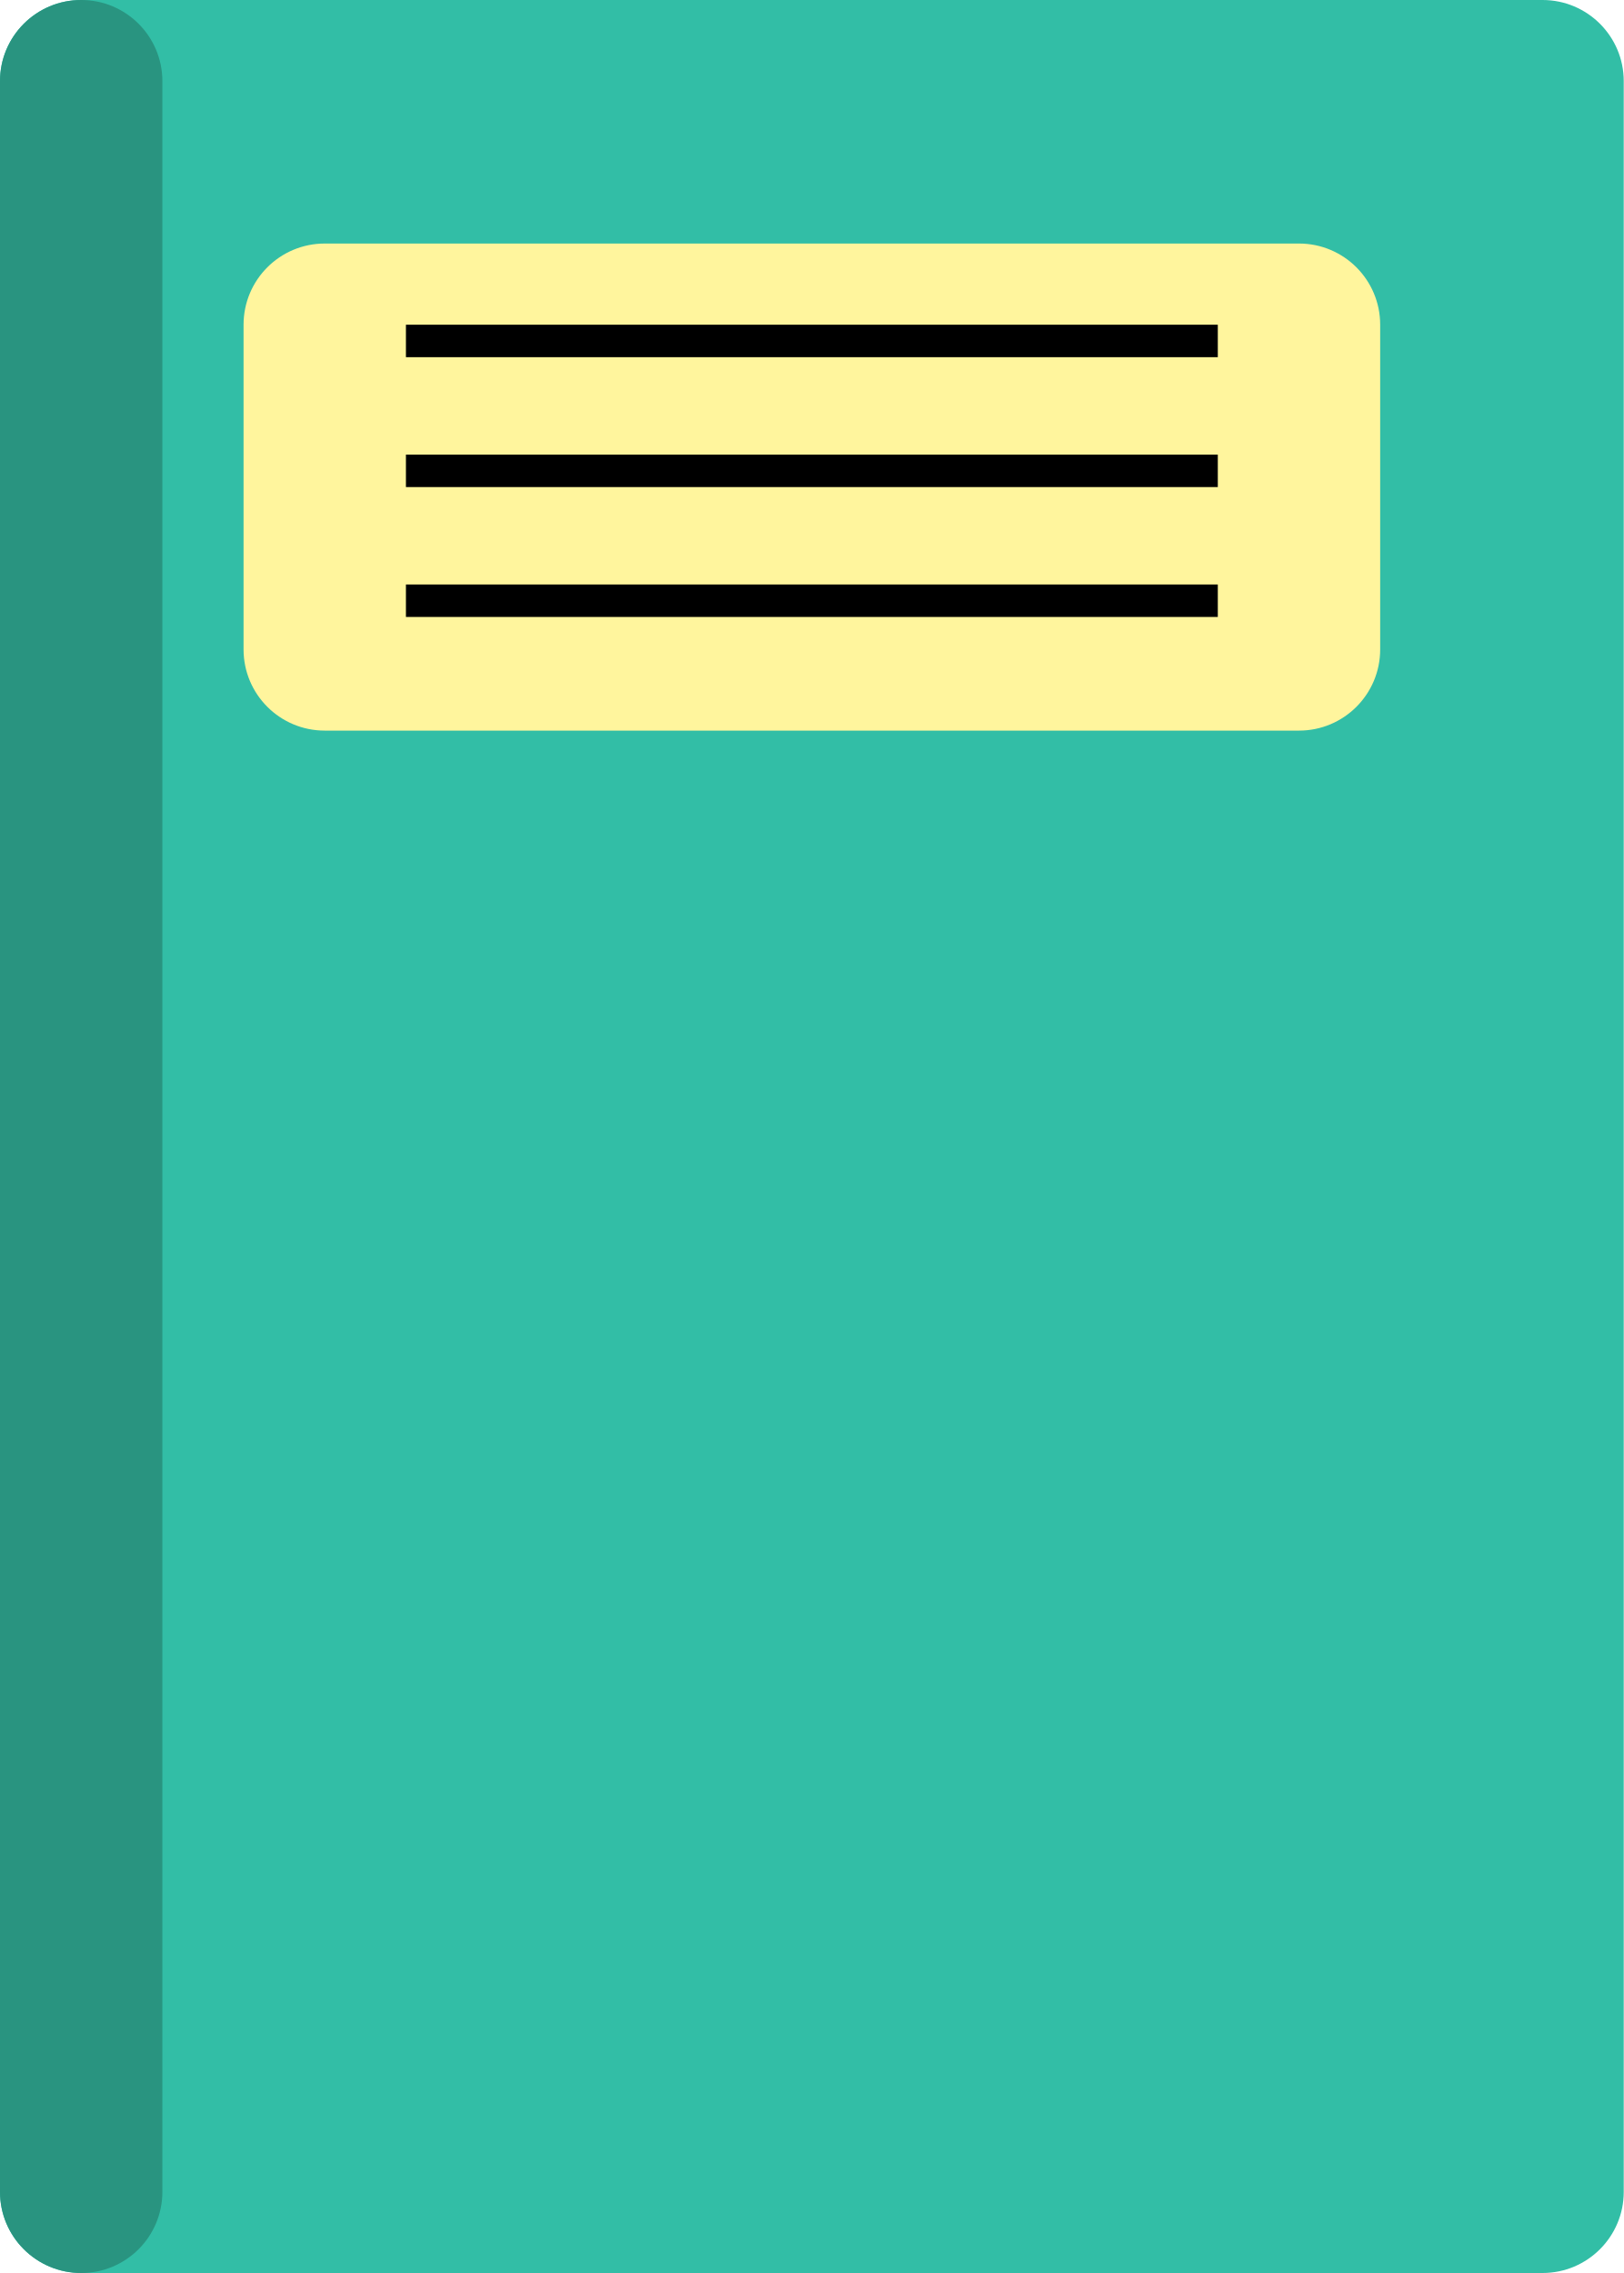
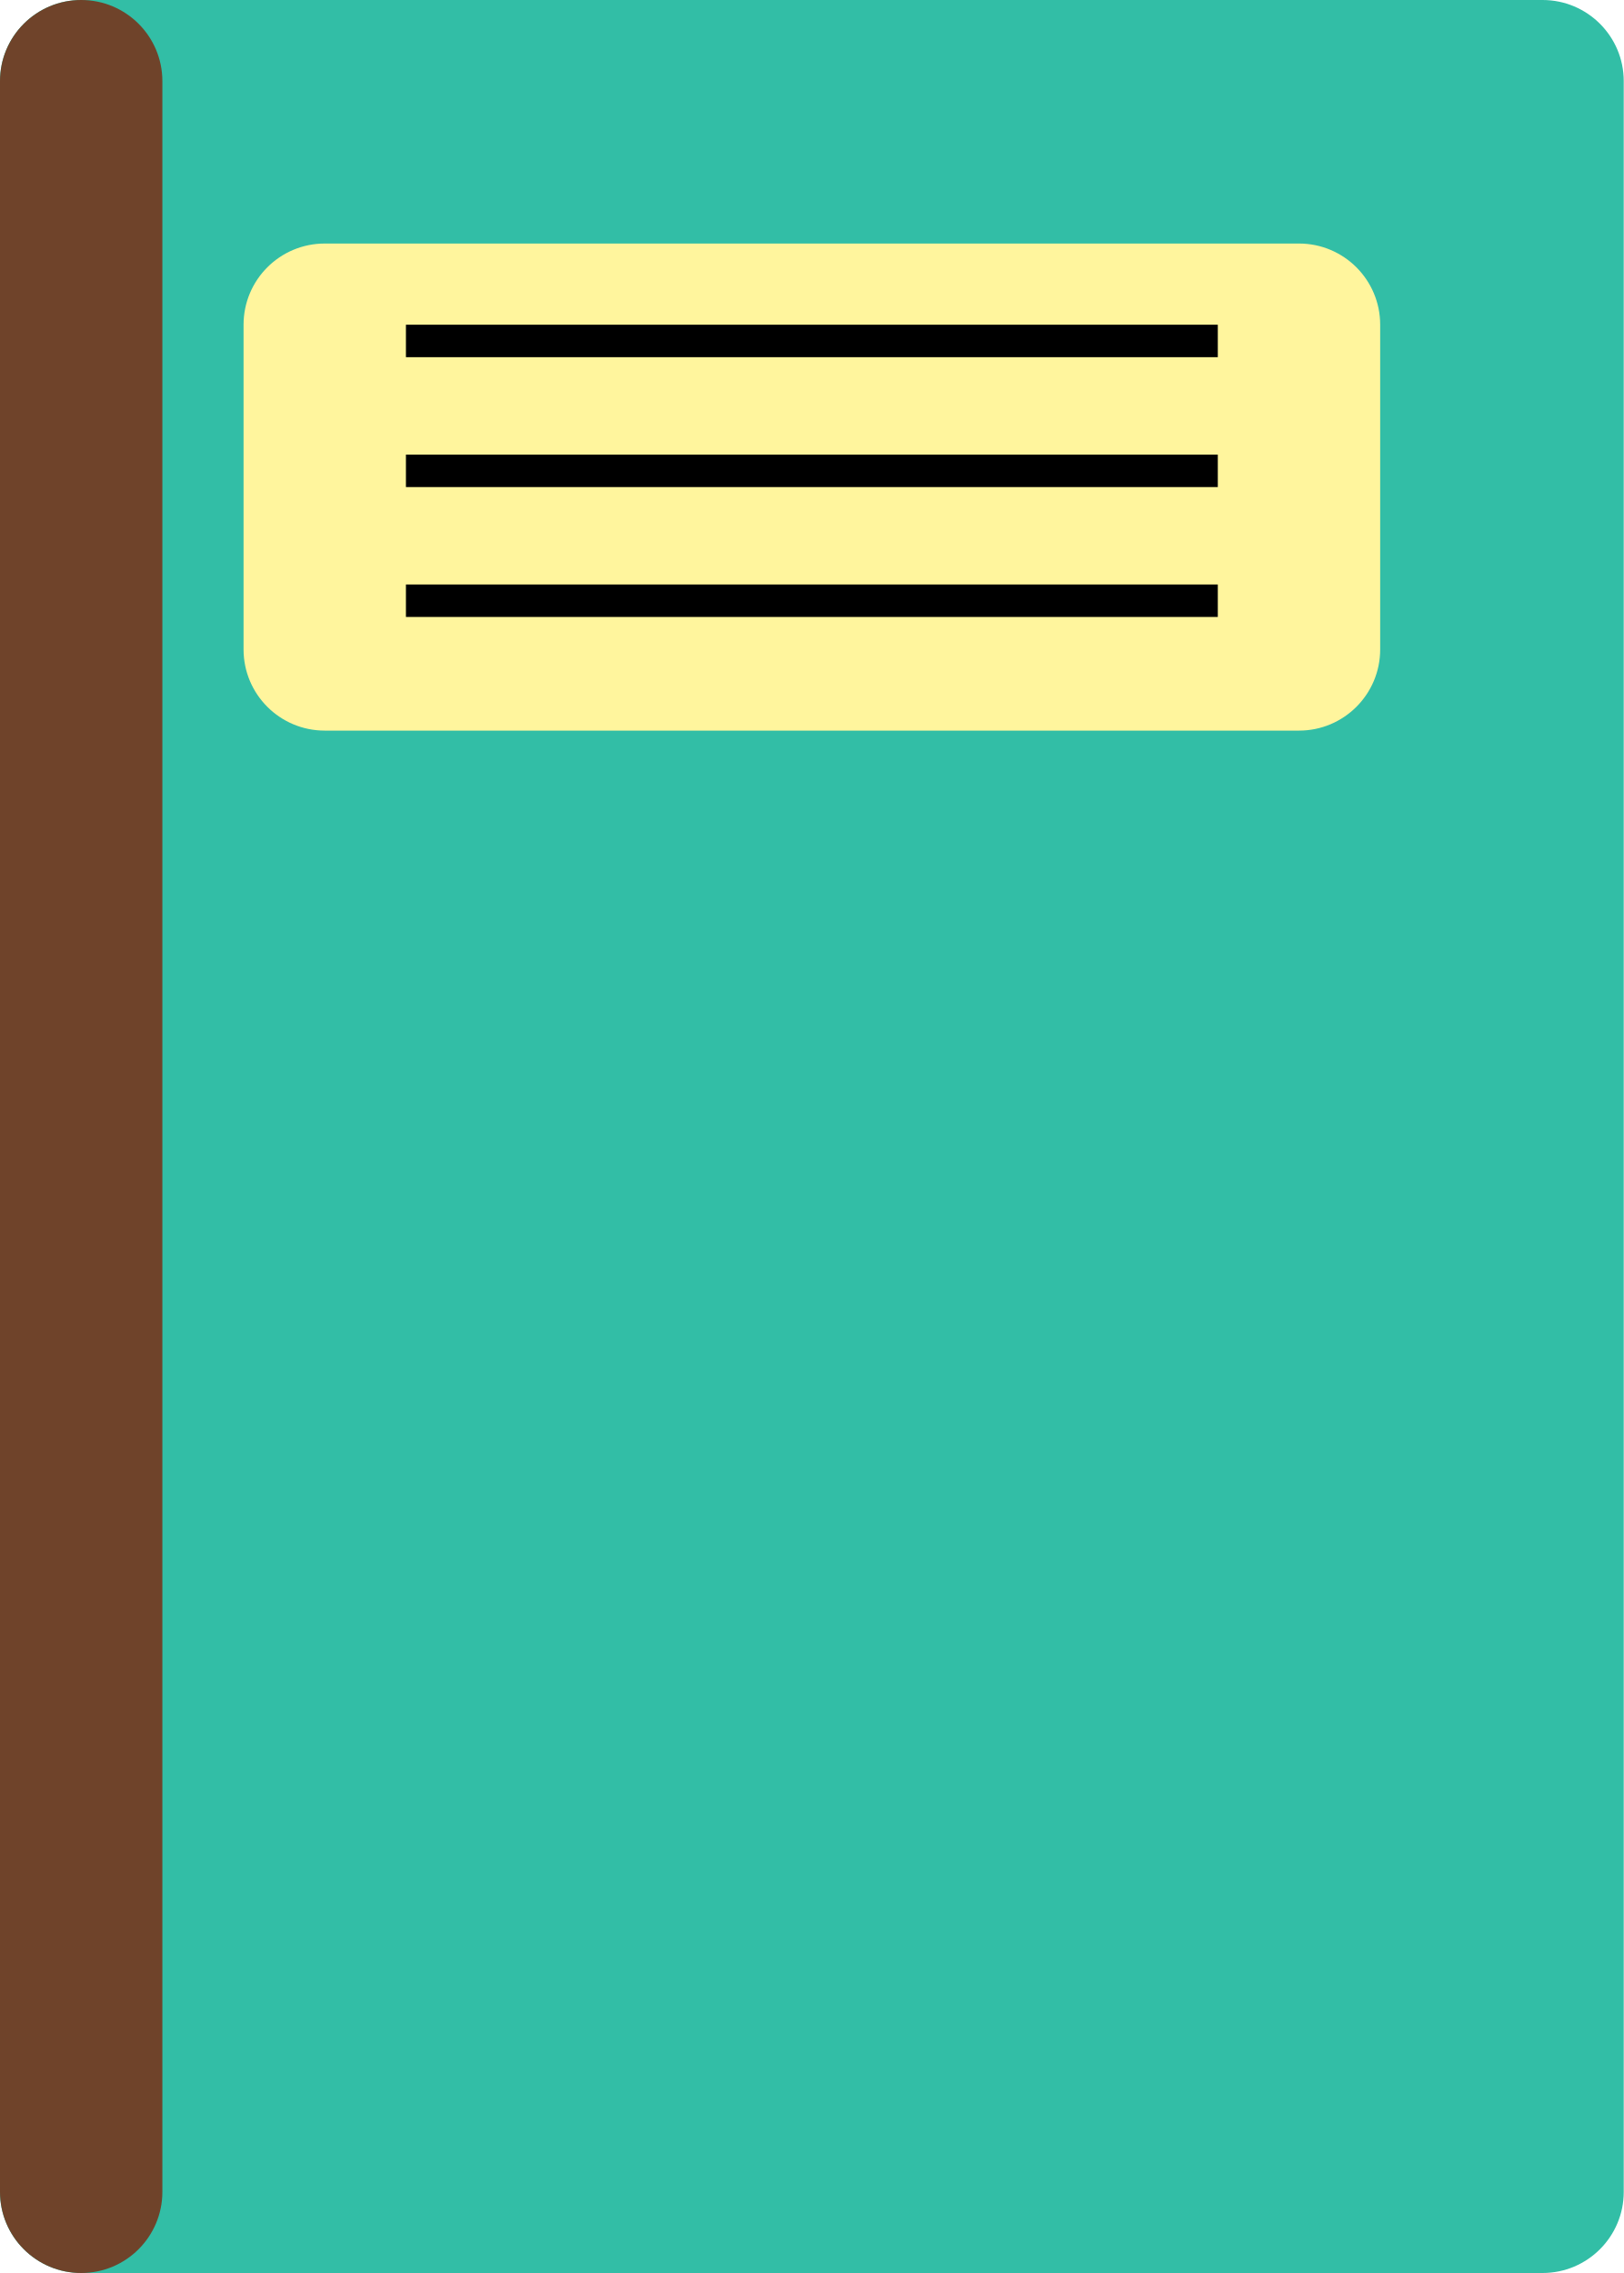
- <svg xmlns="http://www.w3.org/2000/svg" width="50" height="70">
-   <rect x="0" y="0" width="50" height="70" fill="#32bea6" rx="2.5" ry="2.5">
-            </rect>
-   <rect x="0" y="0" width="5" height="70" fill="#299480" rx="2.5" ry="2.5">
-         </rect>
-   <rect x="7.5" y="7.5" width="35" height="15" fill="#fff59d" rx="2.5" ry="2.5">
-            </rect>
-   <rect x="12.5" y="10" width="25" height="1" fill="black">
-         </rect>
-   <rect x="12.5" y="14" width="25" height="1" fill="black">
-         </rect>
-   <rect x="12.5" y="18" width="25" height="1" fill="black">
-         </rect>
+ <svg xmlns="http://www.w3.org/2000/svg" width="50" height="70" version="1.1" id="svg14">
+   <defs id="defs18" />
+   <rect x="0" y="0" width="50" height="70" fill="#32bea6" rx="2.5" ry="2.5" id="rect2" />
+   <rect x="0" y="0" width="5" height="70" fill="#299480" rx="2.5" ry="2.5" id="rect4" style="fill:#6f432a;fill-opacity:1" />
+   <rect x="7.5" y="7.5" width="35" height="15" fill="#fff59d" rx="2.5" ry="2.5" id="rect6" />
+   <rect x="12.5" y="10" width="25" height="1" fill="black" id="rect8" />
+   <rect x="12.5" y="14" width="25" height="1" fill="black" id="rect10" />
+   <rect x="12.5" y="18" width="25" height="1" fill="black" id="rect12" />
</svg>
